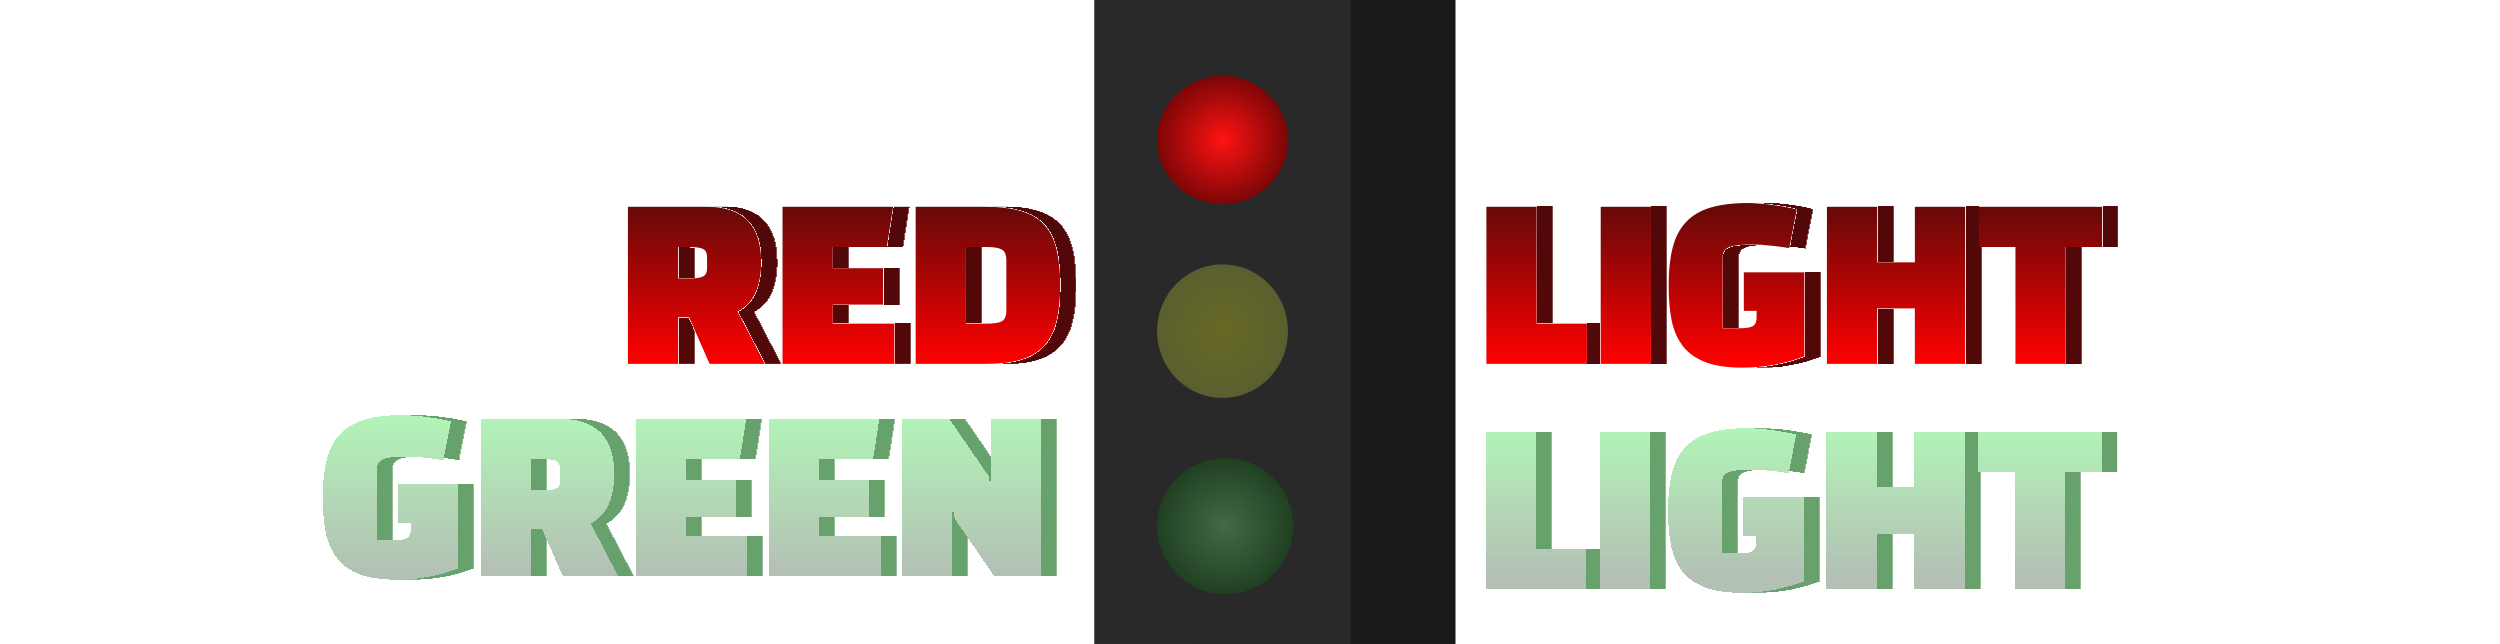
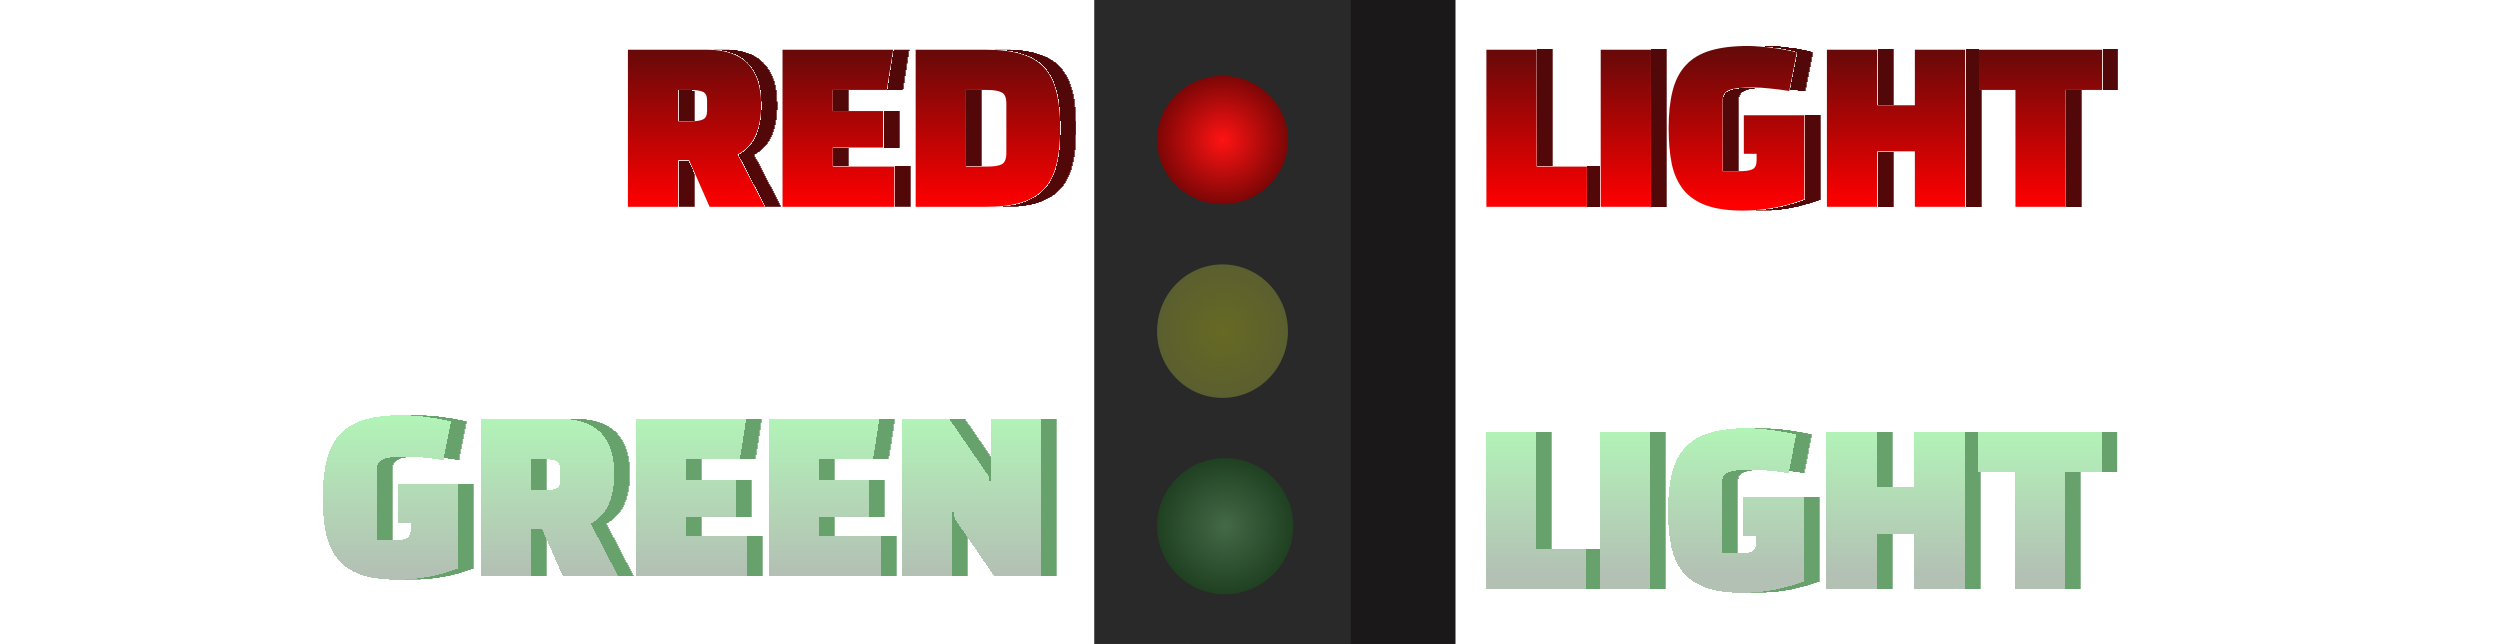
<svg xmlns="http://www.w3.org/2000/svg" width="955" height="246" viewBox="0 0 955 246" fill="none">
  <g filter="url(#filter0_d_852_50)">
-     <path d="M281.783 119L292.183 139H271.063L263.223 121.16H259.063V139H239.863V79H270.103C283.863 79 290.743 86.013 290.743 100.04C290.743 109.64 287.756 115.96 281.783 119ZM263.463 94.36H259.063V106.36H263.463C265.809 106.36 267.489 106.12 268.503 105.64C269.569 105.16 270.103 104.067 270.103 102.36V98.36C270.103 96.653 269.569 95.56 268.503 95.08C267.489 94.6 265.809 94.36 263.463 94.36ZM337.325 102.44V116.36H318.125V123.64H341.645V139H298.925V79H341.165L338.765 94.36H318.125V102.44H337.325ZM376.664 139H349.784V79H376.664C382.051 79 386.558 79.56 390.184 80.68C393.811 81.747 396.718 83.48 398.904 85.88C401.091 88.28 402.638 91.373 403.544 95.16C404.504 98.947 404.984 103.533 404.984 108.92C404.984 114.307 404.504 118.92 403.544 122.76C402.638 126.547 401.091 129.64 398.904 132.04C396.718 134.44 393.811 136.2 390.184 137.32C386.558 138.44 382.051 139 376.664 139ZM376.984 94.36H368.984V123.64H376.984C379.651 123.64 381.544 123.347 382.664 122.76C383.838 122.12 384.424 120.707 384.424 118.52V99.48C384.424 97.293 383.838 95.907 382.664 95.32C381.544 94.68 379.651 94.36 376.984 94.36Z" fill="url(#paint0_linear_852_50)" />
+     <path d="M281.783 59L292.183 79H271.063L263.223 61.16H259.063V79H239.863V19H270.103C283.863 19 290.743 26.013 290.743 40.04C290.743 49.64 287.756 55.96 281.783 59ZM263.463 34.36H259.063V46.36H263.463C265.809 46.36 267.489 46.12 268.503 45.64C269.569 45.16 270.103 44.067 270.103 42.36V38.36C270.103 36.653 269.569 35.56 268.503 35.08C267.489 34.6 265.809 34.36 263.463 34.36ZM337.325 42.44V56.36H318.125V63.64H341.645V79H298.925V19H341.165L338.765 34.36H318.125V42.44H337.325ZM376.664 79H349.784V19H376.664C382.051 19 386.558 19.56 390.184 20.68C393.811 21.747 396.718 23.48 398.904 25.88C401.091 28.28 402.638 31.373 403.544 35.16C404.504 38.947 404.984 43.533 404.984 48.92C404.984 54.307 404.504 58.92 403.544 62.76C402.638 66.547 401.091 69.64 398.904 72.04C396.718 74.44 393.811 76.2 390.184 77.32C386.558 78.44 382.051 79 376.664 79ZM376.984 34.36H368.984V63.64H376.984C379.651 63.64 381.544 63.347 382.664 62.76C383.838 62.12 384.424 60.707 384.424 58.52V39.48C384.424 37.293 383.838 35.907 382.664 35.32C381.544 34.68 379.651 34.36 376.984 34.36Z" fill="url(#paint0_linear_852_50)" />
  </g>
  <g filter="url(#filter1_d_852_50)">
-     <path d="M606.2 123.64V139H567.8V79H587V123.64H606.2ZM630.672 139H611.472V79H630.672V139ZM671.02 121.32V118.76H666.14V104.04H689.26V136.12C681.687 139 673.82 140.44 665.66 140.44C660.06 140.44 655.42 139.773 651.74 138.44C648.113 137.107 645.233 135.133 643.1 132.52C640.967 129.853 639.473 126.573 638.62 122.68C637.82 118.733 637.42 114.147 637.42 108.92C637.42 103.373 637.927 98.627 638.94 94.68C639.953 90.68 641.633 87.427 643.98 84.92C646.327 82.36 649.447 80.493 653.34 79.32C657.233 78.147 662.06 77.56 667.82 77.56C669.1 77.56 670.593 77.64 672.3 77.8C674.06 77.907 675.82 78.093 677.58 78.36C679.34 78.573 680.993 78.84 682.54 79.16C684.14 79.427 685.42 79.72 686.38 80.04L683.5 94.76C680.887 94.333 678.407 94.013 676.06 93.8C673.713 93.533 671.527 93.4 669.5 93.4C665.287 93.4 662.327 93.72 660.62 94.36C658.913 95 658.06 96.28 658.06 98.2V125.4H664.38C666.727 125.4 668.407 125.16 669.42 124.68C670.487 124.147 671.02 123.027 671.02 121.32ZM750.678 139H731.478V117.8H717.078V139H697.878V79H717.078V100.2H731.478V79H750.678V139ZM803.02 79V94.36H789.1V139H769.9V94.36H755.98V79H803.02Z" fill="url(#paint1_linear_852_50)" />
+     <path d="M606.2 63.64V79H567.8V19H587V63.64H606.2ZM630.672 79H611.472V19H630.672V79ZM671.02 61.32V58.76H666.14V44.04H689.26V76.12C681.687 79 673.82 80.44 665.66 80.44C660.06 80.44 655.42 79.773 651.74 78.44C648.113 77.107 645.233 75.133 643.1 72.52C640.967 69.853 639.473 66.573 638.62 62.68C637.82 58.733 637.42 54.147 637.42 48.92C637.42 43.373 637.927 38.627 638.94 34.68C639.953 30.68 641.633 27.427 643.98 24.92C646.327 22.36 649.447 20.493 653.34 19.32C657.233 18.147 662.06 17.56 667.82 17.56C669.1 17.56 670.593 17.64 672.3 17.8C674.06 17.907 675.82 18.093 677.58 18.36C679.34 18.573 680.993 18.84 682.54 19.16C684.14 19.427 685.42 19.72 686.38 20.04L683.5 34.76C680.887 34.333 678.407 34.013 676.06 33.8C673.713 33.533 671.527 33.4 669.5 33.4C665.287 33.4 662.327 33.72 660.62 34.36C658.913 35 658.06 36.28 658.06 38.2V65.4H664.38C666.727 65.4 668.407 65.16 669.42 64.68C670.487 64.147 671.02 63.027 671.02 61.32ZM750.678 79H731.478V57.8H717.078V79H697.878V19H717.078V40.2H731.478V19H750.678V79ZM803.02 19V34.36H789.1V79H769.9V34.36H755.98V19H803.02Z" fill="url(#paint1_linear_852_50)" />
  </g>
  <g filter="url(#filter2_d_852_50)">
    <path d="M605.966 209.64V225H567.566V165H586.766V209.64H605.966ZM630.438 225H611.238V165H630.438V225ZM670.786 207.32V204.76H665.906V190.04H689.026V222.12C681.452 225 673.586 226.44 665.426 226.44C659.826 226.44 655.186 225.773 651.506 224.44C647.879 223.107 644.999 221.133 642.866 218.52C640.732 215.853 639.239 212.573 638.386 208.68C637.586 204.733 637.186 200.147 637.186 194.92C637.186 189.373 637.692 184.627 638.706 180.68C639.719 176.68 641.399 173.427 643.746 170.92C646.092 168.36 649.212 166.493 653.106 165.32C656.999 164.147 661.826 163.56 667.586 163.56C668.866 163.56 670.359 163.64 672.066 163.8C673.826 163.907 675.586 164.093 677.346 164.36C679.106 164.573 680.759 164.84 682.306 165.16C683.906 165.427 685.186 165.72 686.146 166.04L683.266 180.76C680.652 180.333 678.172 180.013 675.826 179.8C673.479 179.533 671.292 179.4 669.266 179.4C665.052 179.4 662.092 179.72 660.386 180.36C658.679 181 657.826 182.28 657.826 184.2V211.4H664.146C666.492 211.4 668.172 211.16 669.186 210.68C670.252 210.147 670.786 209.027 670.786 207.32ZM750.444 225H731.244V203.8H716.844V225H697.644V165H716.844V186.2H731.244V165H750.444V225ZM802.786 165V180.36H788.866V225H769.666V180.36H755.746V165H802.786Z" fill="url(#paint2_linear_852_50)" fill-opacity="0.3" shape-rendering="crispEdges" />
  </g>
  <g filter="url(#filter3_d_852_50)">
    <path d="M156.895 202.32V199.76H152.015V185.04H175.135V217.12C167.562 220 159.695 221.44 151.535 221.44C145.935 221.44 141.295 220.773 137.615 219.44C133.988 218.107 131.108 216.133 128.975 213.52C126.842 210.853 125.348 207.573 124.495 203.68C123.695 199.733 123.295 195.147 123.295 189.92C123.295 184.373 123.802 179.627 124.815 175.68C125.828 171.68 127.508 168.427 129.855 165.92C132.202 163.36 135.322 161.493 139.215 160.32C143.108 159.147 147.935 158.56 153.695 158.56C154.975 158.56 156.468 158.64 158.175 158.8C159.935 158.907 161.695 159.093 163.455 159.36C165.215 159.573 166.868 159.84 168.415 160.16C170.015 160.427 171.295 160.72 172.255 161.04L169.375 175.76C166.762 175.333 164.282 175.013 161.935 174.8C159.588 174.533 157.402 174.4 155.375 174.4C151.162 174.4 148.202 174.72 146.495 175.36C144.788 176 143.935 177.28 143.935 179.2V206.4H150.255C152.602 206.4 154.282 206.16 155.295 205.68C156.362 205.147 156.895 204.027 156.895 202.32ZM225.673 200L236.073 220H214.953L207.113 202.16H202.953V220H183.753V160H213.993C227.753 160 234.633 167.013 234.633 181.04C234.633 190.64 231.646 196.96 225.673 200ZM207.353 175.36H202.953V187.36H207.353C209.7 187.36 211.38 187.12 212.393 186.64C213.46 186.16 213.993 185.067 213.993 183.36V179.36C213.993 177.653 213.46 176.56 212.393 176.08C211.38 175.6 209.7 175.36 207.353 175.36ZM281.216 183.44V197.36H262.016V204.64H285.536V220H242.816V160H285.056L282.656 175.36H262.016V183.44H281.216ZM332.075 183.44V197.36H312.875V204.64H336.395V220H293.675V160H335.915L333.515 175.36H312.875V183.44H332.075ZM397.814 220H379.734L365.094 198.72C364.828 198.347 364.614 197.787 364.454 197.04C364.294 196.293 364.188 195.307 364.134 194.08H363.734V220H344.534V160H362.614L377.254 181.28C377.521 181.653 377.734 182.213 377.894 182.96C378.054 183.707 378.161 184.693 378.214 185.92H378.614V160H397.814V220Z" fill="url(#paint3_linear_852_50)" fill-opacity="0.3" shape-rendering="crispEdges" />
  </g>
  <path d="M455 0H556V246H455V0Z" fill="#1A1818" />
  <path d="M418 0H516V246H418V0Z" fill="#292929" />
  <ellipse cx="25" cy="24.5" rx="25" ry="24.5" transform="matrix(-1 0 0 1 492 29)" fill="url(#paint4_radial_852_50)" />
  <ellipse cx="25" cy="25.5" rx="25" ry="25.5" transform="matrix(-1 0 0 1 492 101)" fill="url(#paint5_radial_852_50)" fill-opacity="0.3" />
  <circle cx="26" cy="26" r="26" transform="matrix(-1 0 0 1 494 175)" fill="url(#paint6_radial_852_50)" fill-opacity="0.3" />
  <defs>
-     <filter id="filter0_d_852_50" x="239.863" y="79" width="171.121" height="60" filterUnits="userSpaceOnUse" color-interpolation-filters="sRGB">
+     <filter id="filter0_d_852_50" x="239.863" y="19" width="171.121" height="60" filterUnits="userSpaceOnUse" color-interpolation-filters="sRGB">
      <feFlood flood-opacity="0" result="BackgroundImageFix" />
      <feColorMatrix in="SourceAlpha" type="matrix" values="0 0 0 0 0 0 0 0 0 0 0 0 0 0 0 0 0 0 127 0" result="hardAlpha" />
      <feOffset dx="6" />
      <feComposite in2="hardAlpha" operator="out" />
      <feColorMatrix type="matrix" values="0 0 0 0 0.322 0 0 0 0 0.03 0 0 0 0 0.03 0 0 0 1 0" />
      <feBlend mode="normal" in2="BackgroundImageFix" result="effect1_dropShadow_852_50" />
      <feBlend mode="normal" in="SourceGraphic" in2="effect1_dropShadow_852_50" result="shape" />
    </filter>
-     <filter id="filter1_d_852_50" x="567.801" y="77.561" width="241.219" height="62.879" filterUnits="userSpaceOnUse" color-interpolation-filters="sRGB">
+     <filter id="filter1_d_852_50" x="567.801" y="17.561" width="241.219" height="62.879" filterUnits="userSpaceOnUse" color-interpolation-filters="sRGB">
      <feFlood flood-opacity="0" result="BackgroundImageFix" />
      <feColorMatrix in="SourceAlpha" type="matrix" values="0 0 0 0 0 0 0 0 0 0 0 0 0 0 0 0 0 0 127 0" result="hardAlpha" />
      <feOffset dx="6" />
      <feComposite in2="hardAlpha" operator="out" />
      <feColorMatrix type="matrix" values="0 0 0 0 0.322 0 0 0 0 0.03 0 0 0 0 0.03 0 0 0 1 0" />
      <feBlend mode="normal" in2="BackgroundImageFix" result="effect1_dropShadow_852_50" />
      <feBlend mode="normal" in="SourceGraphic" in2="effect1_dropShadow_852_50" result="shape" />
    </filter>
    <filter id="filter2_d_852_50" x="567.566" y="163.561" width="241.219" height="62.879" filterUnits="userSpaceOnUse" color-interpolation-filters="sRGB">
      <feFlood flood-opacity="0" result="BackgroundImageFix" />
      <feColorMatrix in="SourceAlpha" type="matrix" values="0 0 0 0 0 0 0 0 0 0 0 0 0 0 0 0 0 0 127 0" result="hardAlpha" />
      <feOffset dx="6" />
      <feComposite in2="hardAlpha" operator="out" />
      <feColorMatrix type="matrix" values="0 0 0 0 0.028 0 0 0 0 0.397 0 0 0 0 0.057 0 0 0 0.61 0" />
      <feBlend mode="normal" in2="BackgroundImageFix" result="effect1_dropShadow_852_50" />
      <feBlend mode="normal" in="SourceGraphic" in2="effect1_dropShadow_852_50" result="shape" />
    </filter>
    <filter id="filter3_d_852_50" x="123.297" y="158.561" width="280.516" height="62.879" filterUnits="userSpaceOnUse" color-interpolation-filters="sRGB">
      <feFlood flood-opacity="0" result="BackgroundImageFix" />
      <feColorMatrix in="SourceAlpha" type="matrix" values="0 0 0 0 0 0 0 0 0 0 0 0 0 0 0 0 0 0 127 0" result="hardAlpha" />
      <feOffset dx="6" />
      <feComposite in2="hardAlpha" operator="out" />
      <feColorMatrix type="matrix" values="0 0 0 0 0.028 0 0 0 0 0.397 0 0 0 0 0.057 0 0 0 0.61 0" />
      <feBlend mode="normal" in2="BackgroundImageFix" result="effect1_dropShadow_852_50" />
      <feBlend mode="normal" in="SourceGraphic" in2="effect1_dropShadow_852_50" result="shape" />
    </filter>
-     <linearGradient id="paint0_linear_852_50" x1="321" y1="139" x2="321" y2="66" gradientUnits="userSpaceOnUse">
+     <linearGradient id="paint0_linear_852_50" x1="321" y1="79" x2="321" y2="6" gradientUnits="userSpaceOnUse">
      <stop stop-color="#FF0000" />
      <stop offset="1" stop-color="#460B0B" />
    </linearGradient>
-     <linearGradient id="paint1_linear_852_50" x1="696" y1="139" x2="696" y2="66" gradientUnits="userSpaceOnUse">
+     <linearGradient id="paint1_linear_852_50" x1="696" y1="79" x2="696" y2="6" gradientUnits="userSpaceOnUse">
      <stop stop-color="#FF0000" />
      <stop offset="1" stop-color="#460B0B" />
    </linearGradient>
    <linearGradient id="paint2_linear_852_50" x1="683" y1="152" x2="683" y2="233" gradientUnits="userSpaceOnUse">
      <stop stop-color="#00FF14" />
      <stop offset="0.822" stop-color="#043308" />
    </linearGradient>
    <linearGradient id="paint3_linear_852_50" x1="262" y1="147" x2="262" y2="220" gradientUnits="userSpaceOnUse">
      <stop stop-color="#00FF14" />
      <stop offset="0.966" stop-color="#043308" />
    </linearGradient>
    <radialGradient id="paint4_radial_852_50" cx="0" cy="0" r="1" gradientUnits="userSpaceOnUse" gradientTransform="translate(25 24.5) rotate(90) scale(24.5 25)">
      <stop stop-color="#FF1313" />
      <stop offset="1" stop-color="#7D0606" />
    </radialGradient>
    <radialGradient id="paint5_radial_852_50" cx="0" cy="0" r="1" gradientUnits="userSpaceOnUse" gradientTransform="translate(25 25.5) rotate(90) scale(25.5 25)">
      <stop stop-color="#F3FF13" />
      <stop offset="1" stop-color="#CEDA3C" />
    </radialGradient>
    <radialGradient id="paint6_radial_852_50" cx="0" cy="0" r="1" gradientUnits="userSpaceOnUse" gradientTransform="translate(26 26) rotate(90) scale(26)">
      <stop stop-color="#84FF8D" />
      <stop offset="1" stop-color="#077810" />
    </radialGradient>
  </defs>
</svg>
